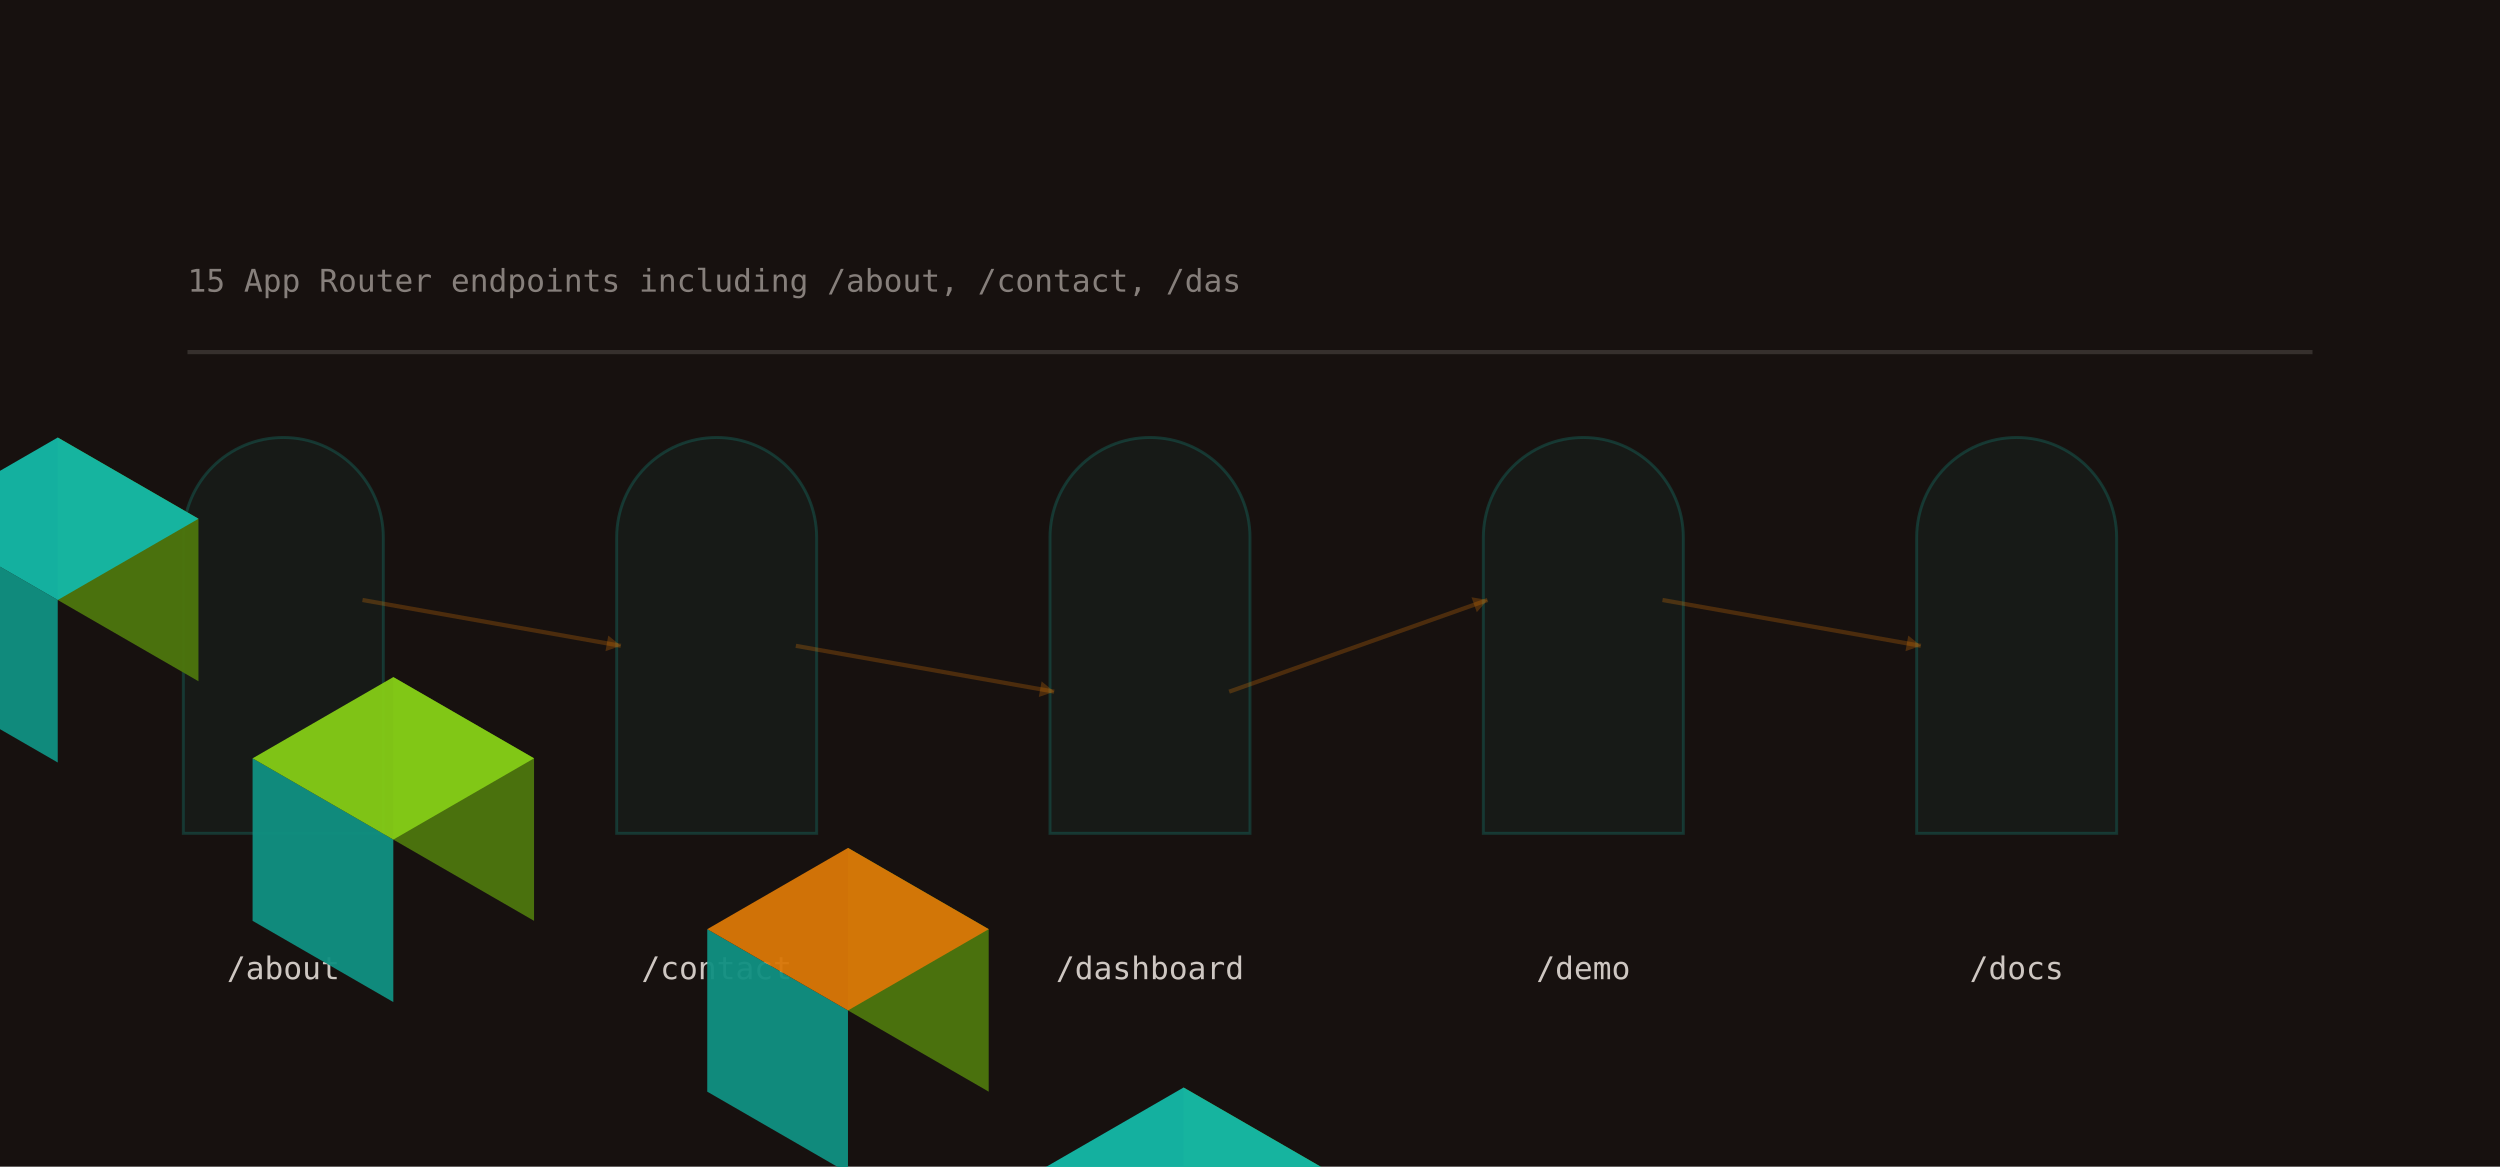
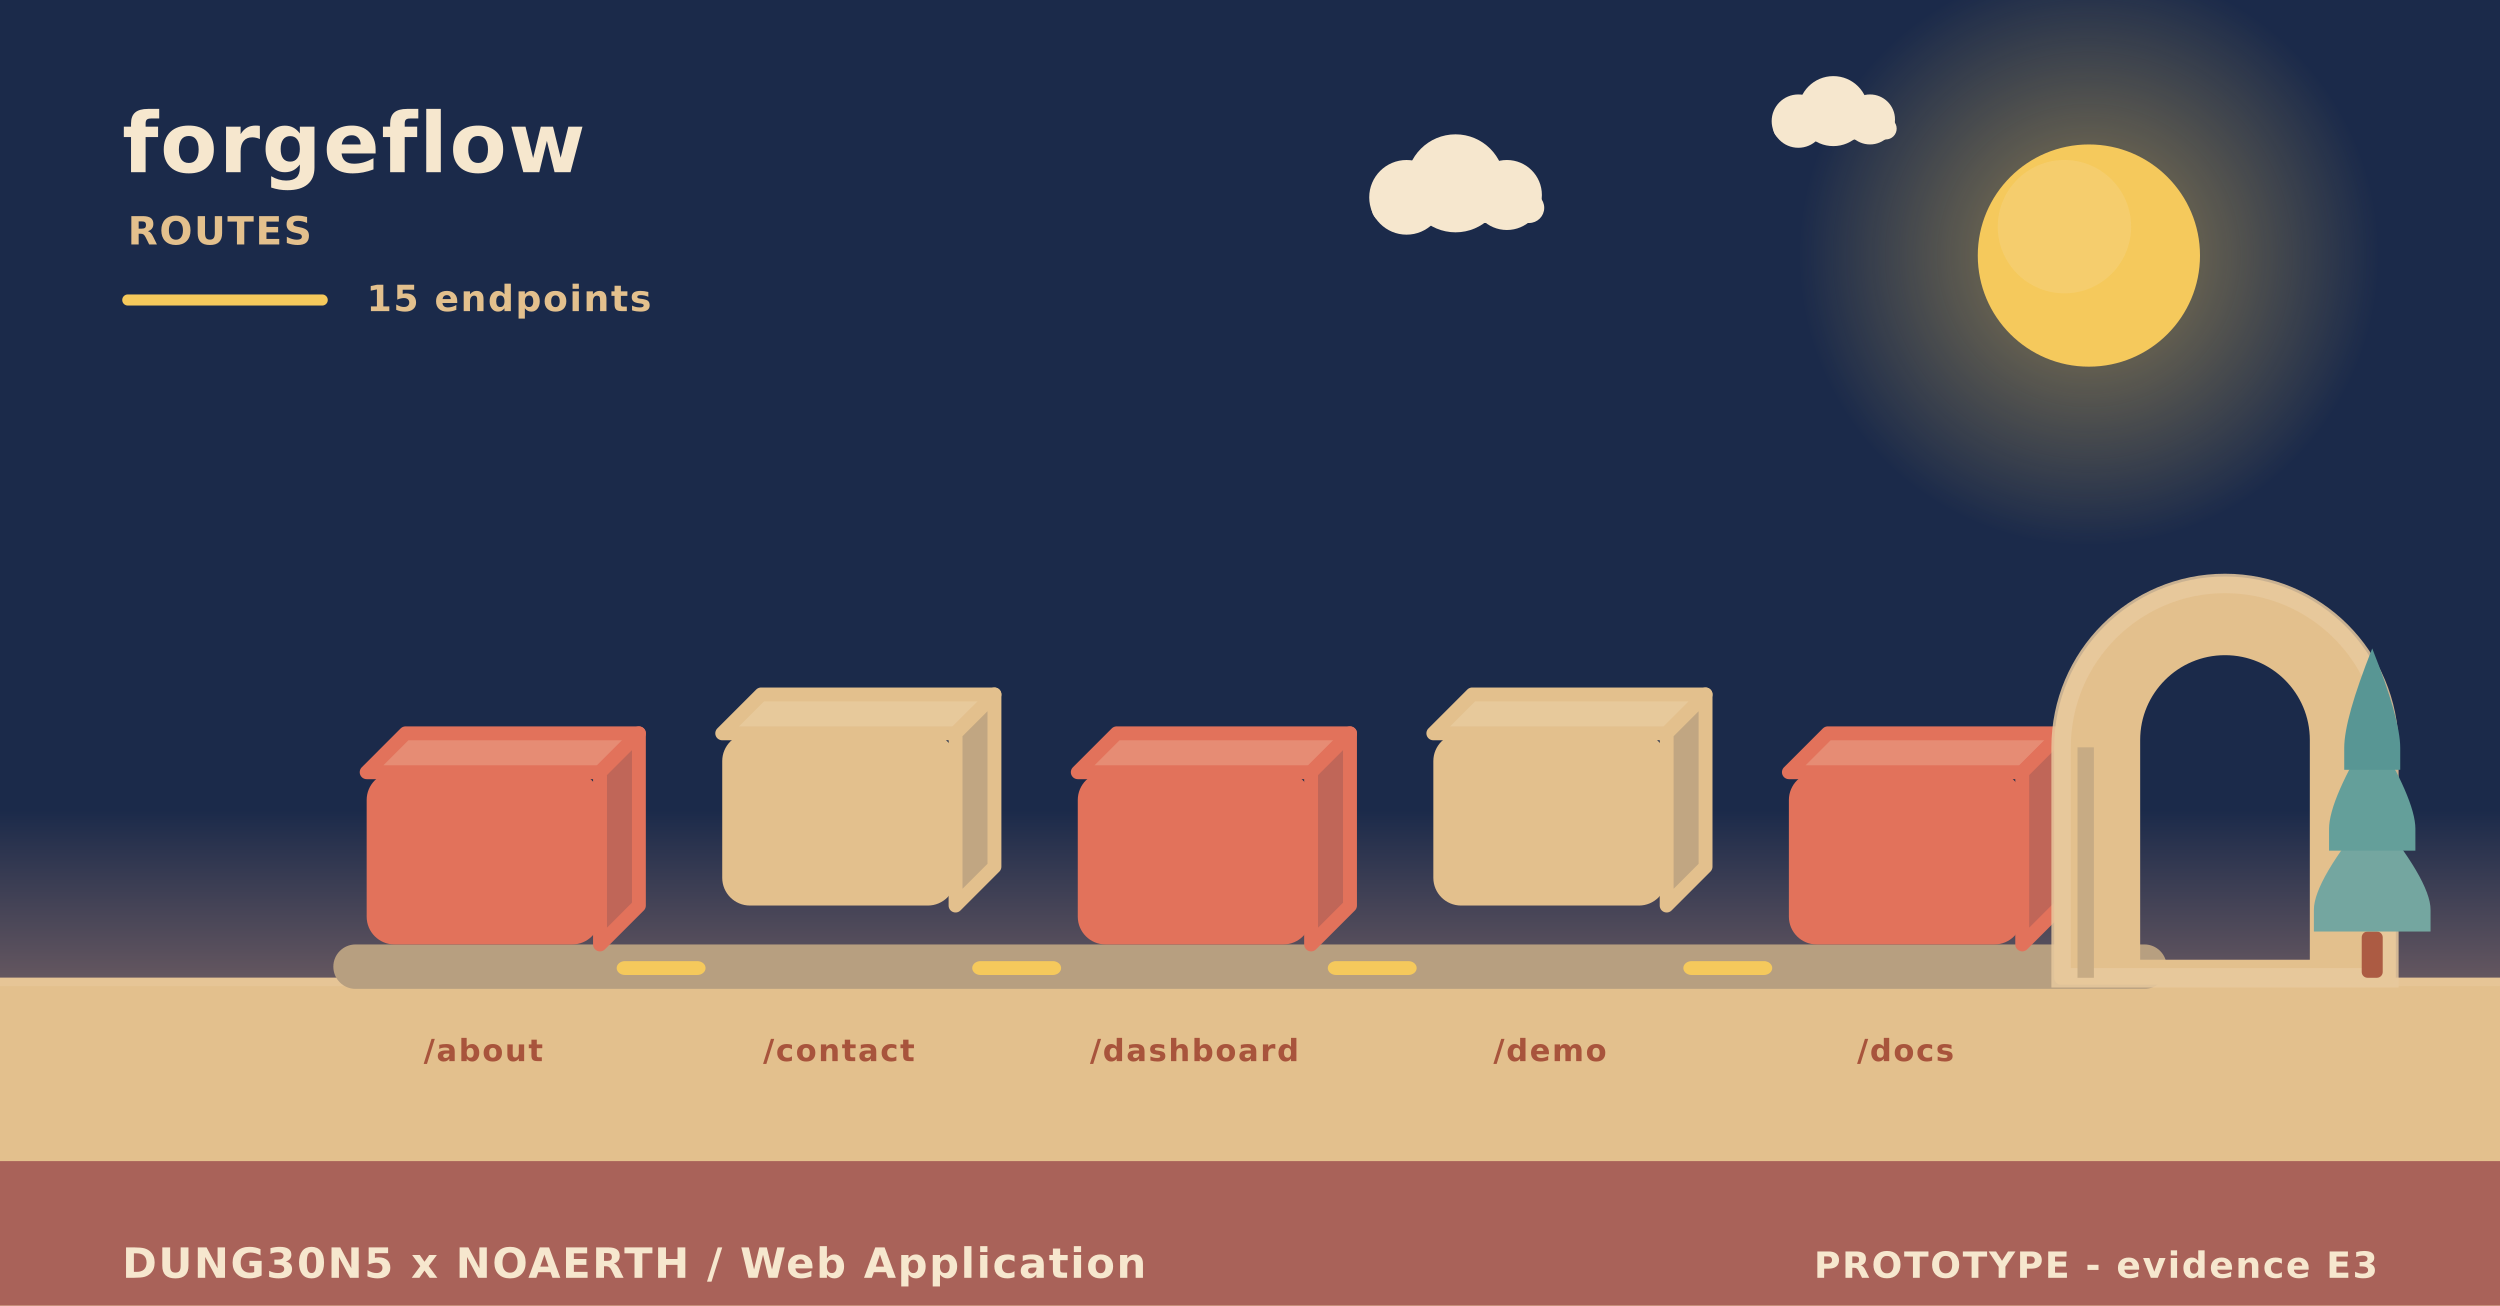
- <svg xmlns="http://www.w3.org/2000/svg" viewBox="0 0 1200 560" width="1200" height="560" role="img" aria-label="forgeflow data flow">
-   <rect width="1200" height="560" fill="#17110f" />
-   <defs>
-     <linearGradient id="gf" x1="0" y1="0" x2="1" y2="1">
-       <stop offset="0%" stop-color="#d97706" />
-       <stop offset="100%" stop-color="#14b8a6" />
-     </linearGradient>
-   </defs>
-   <path d="M88.00,400.00 L88.00,258.00 A48.00,48.00 0 0 1 184.00,258.00 L184.00,400.00 Z" fill="rgba(20,184,166,0.100)" opacity="0.55" stroke="rgba(20,184,166,0.400)" stroke-width="1.4" />
-   <polygon points="-133.37,173.00 -65.82,212.00 -65.82,134.00 -133.37,95.00" fill="#4d760d" opacity="0.95" />
-   <polygon points="-200.92,212.00 -133.37,251.00 -133.37,173.00 -200.92,134.00" fill="#109081" opacity="0.95" />
-   <polygon points="-133.37,95.00 -65.82,134.00 -133.37,173.00 -200.92,134.00" fill="#d97706" opacity="0.95" />
-   <text x="136" y="470" font-family="ui-monospace,Menlo,monospace" font-size="15" fill="rgba(246,239,233,0.820)" text-anchor="middle">/about</text>
-   <path d="M296.00,400.00 L296.00,258.00 A48.00,48.00 0 0 1 392.00,258.00 L392.00,400.00 Z" fill="rgba(20,184,166,0.100)" opacity="0.55" stroke="rgba(20,184,166,0.400)" stroke-width="1.4" />
-   <polygon points="27.71,288.00 95.26,327.00 95.26,249.00 27.71,210.00" fill="#4d760d" opacity="0.95" />
-   <polygon points="-39.84,327.00 27.71,366.00 27.71,288.00 -39.84,249.00" fill="#109081" opacity="0.95" />
-   <polygon points="27.71,210.00 95.26,249.00 27.71,288.00 -39.84,249.00" fill="#14b8a6" opacity="0.95" />
-   <text x="344" y="470" font-family="ui-monospace,Menlo,monospace" font-size="15" fill="rgba(246,239,233,0.820)" text-anchor="middle">/contact</text>
-   <line x1="174.00" y1="288.00" x2="298.00" y2="310.00" stroke="rgba(217,119,6,0.500)" stroke-width="2.00" opacity="0.55" />
-   <polygon points="298.00,310.00 291.97,305.07 290.64,312.55" fill="rgba(217,119,6,0.500)" opacity="0.55" />
-   <path d="M504.00,400.00 L504.00,258.00 A48.00,48.00 0 0 1 600.00,258.00 L600.00,400.00 Z" fill="rgba(20,184,166,0.100)" opacity="0.55" stroke="rgba(20,184,166,0.400)" stroke-width="1.4" />
-   <polygon points="188.79,403.00 256.34,442.00 256.34,364.00 188.79,325.00" fill="#4d760d" opacity="0.95" />
-   <polygon points="121.24,442.00 188.79,481.00 188.79,403.00 121.24,364.00" fill="#109081" opacity="0.95" />
-   <polygon points="188.79,325.00 256.34,364.00 188.79,403.00 121.24,364.00" fill="#84cc16" opacity="0.95" />
-   <text x="552" y="470" font-family="ui-monospace,Menlo,monospace" font-size="15" fill="rgba(246,239,233,0.820)" text-anchor="middle">/dashboard</text>
-   <line x1="382.00" y1="310.00" x2="506.00" y2="332.00" stroke="rgba(217,119,6,0.500)" stroke-width="2.00" opacity="0.55" />
-   <polygon points="506.00,332.00 499.97,327.07 498.64,334.55" fill="rgba(217,119,6,0.500)" opacity="0.55" />
-   <path d="M712.00,400.00 L712.00,258.00 A48.00,48.00 0 0 1 808.00,258.00 L808.00,400.00 Z" fill="rgba(20,184,166,0.100)" opacity="0.55" stroke="rgba(20,184,166,0.400)" stroke-width="1.4" />
-   <polygon points="407.03,485.00 474.58,524.00 474.58,446.00 407.03,407.00" fill="#4d760d" opacity="0.95" />
-   <polygon points="339.48,524.00 407.03,563.00 407.03,485.00 339.48,446.00" fill="#109081" opacity="0.95" />
-   <polygon points="407.03,407.00 474.58,446.00 407.03,485.00 339.48,446.00" fill="#d97706" opacity="0.95" />
-   <text x="760" y="470" font-family="ui-monospace,Menlo,monospace" font-size="15" fill="rgba(246,239,233,0.820)" text-anchor="middle">/demo</text>
-   <line x1="590.00" y1="332.00" x2="714.00" y2="288.00" stroke="rgba(217,119,6,0.500)" stroke-width="2.00" opacity="0.55" />
-   <polygon points="714.00,288.00 706.32,286.69 708.86,293.86" fill="rgba(217,119,6,0.500)" opacity="0.55" />
-   <path d="M920.00,400.00 L920.00,258.00 A48.00,48.00 0 0 1 1016.00,258.00 L1016.00,400.00 Z" fill="rgba(20,184,166,0.100)" opacity="0.55" stroke="rgba(20,184,166,0.400)" stroke-width="1.4" />
-   <polygon points="568.11,600.00 635.66,639.00 635.66,561.00 568.11,522.00" fill="#4d760d" opacity="0.95" />
-   <polygon points="500.56,639.00 568.11,678.00 568.11,600.00 500.56,561.00" fill="#109081" opacity="0.95" />
-   <polygon points="568.11,522.00 635.66,561.00 568.11,600.00 500.56,561.00" fill="#14b8a6" opacity="0.95" />
-   <text x="968" y="470" font-family="ui-monospace,Menlo,monospace" font-size="15" fill="rgba(246,239,233,0.820)" text-anchor="middle">/docs</text>
-   <line x1="798.00" y1="288.00" x2="922.00" y2="310.00" stroke="rgba(217,119,6,0.500)" stroke-width="2.00" opacity="0.55" />
-   <polygon points="922.00,310.00 915.97,305.07 914.64,312.55" fill="rgba(217,119,6,0.500)" opacity="0.55" />
-   <rect x="90.00" y="168.00" width="1020.00" height="2.00" rx="0.00" fill="rgba(246,239,233,0.140)" opacity="1.00" />
-   <text x="90" y="140" font-family="ui-monospace,Menlo,monospace" font-size="15" fill="rgba(246,239,233,0.500)">15 App Router endpoints including /about, /contact, /das</text>
+ <svg xmlns="http://www.w3.org/2000/svg" width="900" height="470" viewBox="0 0 900 470" role="img" aria-label="forgeflow - how data moves">
+   <linearGradient id="skyd" x1="0" y1="0" x2="0" y2="1">
+     <stop offset="0" stop-color="#1b2a4a" />
+     <stop offset="0.62" stop-color="#1b2a4a" />
+     <stop offset="1" stop-color="#f3ad8a" />
+   </linearGradient>
+   <rect width="900" height="470" fill="url(#skyd)" />
+   <radialGradient id="sund">
+     <stop offset="0.35" stop-color="#f5c95c" stop-opacity="0.34" />
+     <stop offset="1" stop-color="#f5c95c" stop-opacity="0" />
+   </radialGradient>
+   <circle cx="752" cy="92" r="104" fill="url(#sund)" />
+   <circle cx="752" cy="92" r="40" fill="#f5c95c" />
+   <circle cx="743.2" cy="81.6" r="24" fill="#f5d27e" opacity="0.5" />
+   <g>
+     <circle cx="524" cy="66" r="17.64" fill="#f6e7ce" />
+     <circle cx="506.36" cy="71.04" r="13.44" fill="#f6e7ce" />
+     <circle cx="542.48" cy="70.2" r="12.6" fill="#f6e7ce" />
+     <rect x="493.76" y="69.36" width="62.16" height="10.92" rx="5.46" fill="#f6e7ce" />
+   </g>
+   <g>
+     <circle cx="660" cy="40" r="12.6" fill="#f6e7ce" />
+     <circle cx="647.4" cy="43.6" r="9.6" fill="#f6e7ce" />
+     <circle cx="673.2" cy="43" r="9" fill="#f6e7ce" />
+     <rect x="638.4" y="42.4" width="44.4" height="7.8" rx="3.9" fill="#f6e7ce" />
+   </g>
+   <rect x="0" y="352" width="900" height="118" fill="#e3c08d" />
+   <rect x="0" y="352" width="900" height="3" fill="#e6c596" />
+   <text x="44" y="62" font-family="Verdana,DejaVu Sans,sans-serif" font-size="30" font-weight="700" letter-spacing="0.6" fill="#f6e7ce" text-anchor="start">forgeflow</text>
+   <text x="46" y="88" font-family="Verdana,DejaVu Sans,sans-serif" font-size="14" font-weight="700" letter-spacing="0.6" fill="#e3c08d" text-anchor="start">ROUTES</text>
+   <rect x="44" y="106" width="74" height="4" rx="2" fill="#f5c95c" />
+   <text x="132" y="112" font-family="Verdana,DejaVu Sans,sans-serif" font-size="13" font-weight="700" letter-spacing="0.6" fill="#e3c08d" text-anchor="start">15 endpoints</text>
+   <rect x="120" y="340" width="660" height="16" rx="8" fill="#b79f80" />
+   <path d="M132,278 L216,278 L230,264 L146,264 Z" fill="#e68c74" stroke="#e2725b" stroke-width="5" stroke-linejoin="round" />
+   <path d="M216,278 L230,264 L230,326 L216,340 Z" fill="#c06658" stroke="#e2725b" stroke-width="5" stroke-linejoin="round" />
+   <rect x="132" y="278" width="84" height="62" rx="10" fill="#e2725b" />
+   <text x="174" y="382" font-family="Verdana,DejaVu Sans,sans-serif" font-size="11" font-weight="700" letter-spacing="0.6" fill="#a8543c" text-anchor="middle">/about</text>
+   <path d="M260,264 L344,264 L358,250 L274,250 Z" fill="#e7c99b" stroke="#e3c08d" stroke-width="5" stroke-linejoin="round" />
+   <path d="M344,264 L358,250 L358,312 L344,326 Z" fill="#c1a682" stroke="#e3c08d" stroke-width="5" stroke-linejoin="round" />
+   <rect x="260" y="264" width="84" height="62" rx="10" fill="#e3c08d" />
+   <text x="302" y="382" font-family="Verdana,DejaVu Sans,sans-serif" font-size="11" font-weight="700" letter-spacing="0.6" fill="#a8543c" text-anchor="middle">/contact</text>
+   <rect x="222" y="346" width="32" height="5" rx="3" fill="#f5c95c" />
+   <path d="M388,278 L472,278 L486,264 L402,264 Z" fill="#e68c74" stroke="#e2725b" stroke-width="5" stroke-linejoin="round" />
+   <path d="M472,278 L486,264 L486,326 L472,340 Z" fill="#c06658" stroke="#e2725b" stroke-width="5" stroke-linejoin="round" />
+   <rect x="388" y="278" width="84" height="62" rx="10" fill="#e2725b" />
+   <text x="430" y="382" font-family="Verdana,DejaVu Sans,sans-serif" font-size="11" font-weight="700" letter-spacing="0.6" fill="#a8543c" text-anchor="middle">/dashboard</text>
+   <rect x="350" y="346" width="32" height="5" rx="3" fill="#f5c95c" />
+   <path d="M516,264 L600,264 L614,250 L530,250 Z" fill="#e7c99b" stroke="#e3c08d" stroke-width="5" stroke-linejoin="round" />
+   <path d="M600,264 L614,250 L614,312 L600,326 Z" fill="#c1a682" stroke="#e3c08d" stroke-width="5" stroke-linejoin="round" />
+   <rect x="516" y="264" width="84" height="62" rx="10" fill="#e3c08d" />
+   <text x="558" y="382" font-family="Verdana,DejaVu Sans,sans-serif" font-size="11" font-weight="700" letter-spacing="0.6" fill="#a8543c" text-anchor="middle">/demo</text>
+   <rect x="478" y="346" width="32" height="5" rx="3" fill="#f5c95c" />
+   <path d="M644,278 L728,278 L742,264 L658,264 Z" fill="#e68c74" stroke="#e2725b" stroke-width="5" stroke-linejoin="round" />
+   <path d="M728,278 L742,264 L742,326 L728,340 Z" fill="#c06658" stroke="#e2725b" stroke-width="5" stroke-linejoin="round" />
+   <rect x="644" y="278" width="84" height="62" rx="10" fill="#e2725b" />
+   <text x="686" y="382" font-family="Verdana,DejaVu Sans,sans-serif" font-size="11" font-weight="700" letter-spacing="0.6" fill="#a8543c" text-anchor="middle">/docs</text>
+   <rect x="606" y="346" width="32" height="5" rx="3" fill="#f5c95c" />
+   <path d="M742,352 L742,269.04 A59,59 0 0 1 860,269.04 L860,352 Z M767.96,348 L767.96,266.4 A33.04,33.04 0 0 1 834.04,266.4 L834.04,348 Z" fill="#e3c08d" fill-rule="evenodd" stroke="#e3c08d" stroke-width="5" stroke-linejoin="round" />
+   <path d="M742,352 L742,269.04 A59,59 0 0 1 860,269.04 L860,352 Z" fill="none" stroke="#e8c99d" stroke-width="7" stroke-linecap="round" opacity="0.85" />
+   <rect x="747.9" y="269.04" width="5.9" height="82.96" fill="#c7ab84" />
+   <rect x="850.22" y="335.36" width="7.56" height="16.64" rx="2.1" fill="#ac5b43" />
+   <path d="M854,291.68 Q833,317.01 833,327.5 Q833,335.36 833,335.36 L875,335.36 Q875,335.36 875,327.5 Q875,317.01 854,291.68 Z" fill="#74a6a0" />
+   <path d="M854,262.56 Q838.46,287.89 838.46,298.38 Q838.46,306.24 838.46,306.24 L869.54,306.24 Q869.54,306.24 869.54,298.38 Q869.54,287.89 854,262.56 Z" fill="#649f9a" />
+   <path d="M854,233.44 Q843.92,258.77 843.92,269.26 Q843.92,277.12 843.92,277.12 L864.08,277.12 Q864.08,277.12 864.08,269.26 Q864.08,258.77 854,233.44 Z" fill="#589694" />
+   <rect x="0" y="418" width="900" height="52" rx="0" fill="#a65c56" opacity="0.94" />
+   <text x="44" y="460" font-family="Verdana,DejaVu Sans,sans-serif" font-size="15" font-weight="700" letter-spacing="0.6" fill="#f6e7ce" text-anchor="start">DUNG30N5 x NOAERTH  /  Web Application</text>
+   <text x="856" y="460" font-family="Verdana,DejaVu Sans,sans-serif" font-size="13" font-weight="700" letter-spacing="0.6" fill="#f6e7ce" text-anchor="end">PROTOTYPE  -  evidence E3</text>
</svg>
